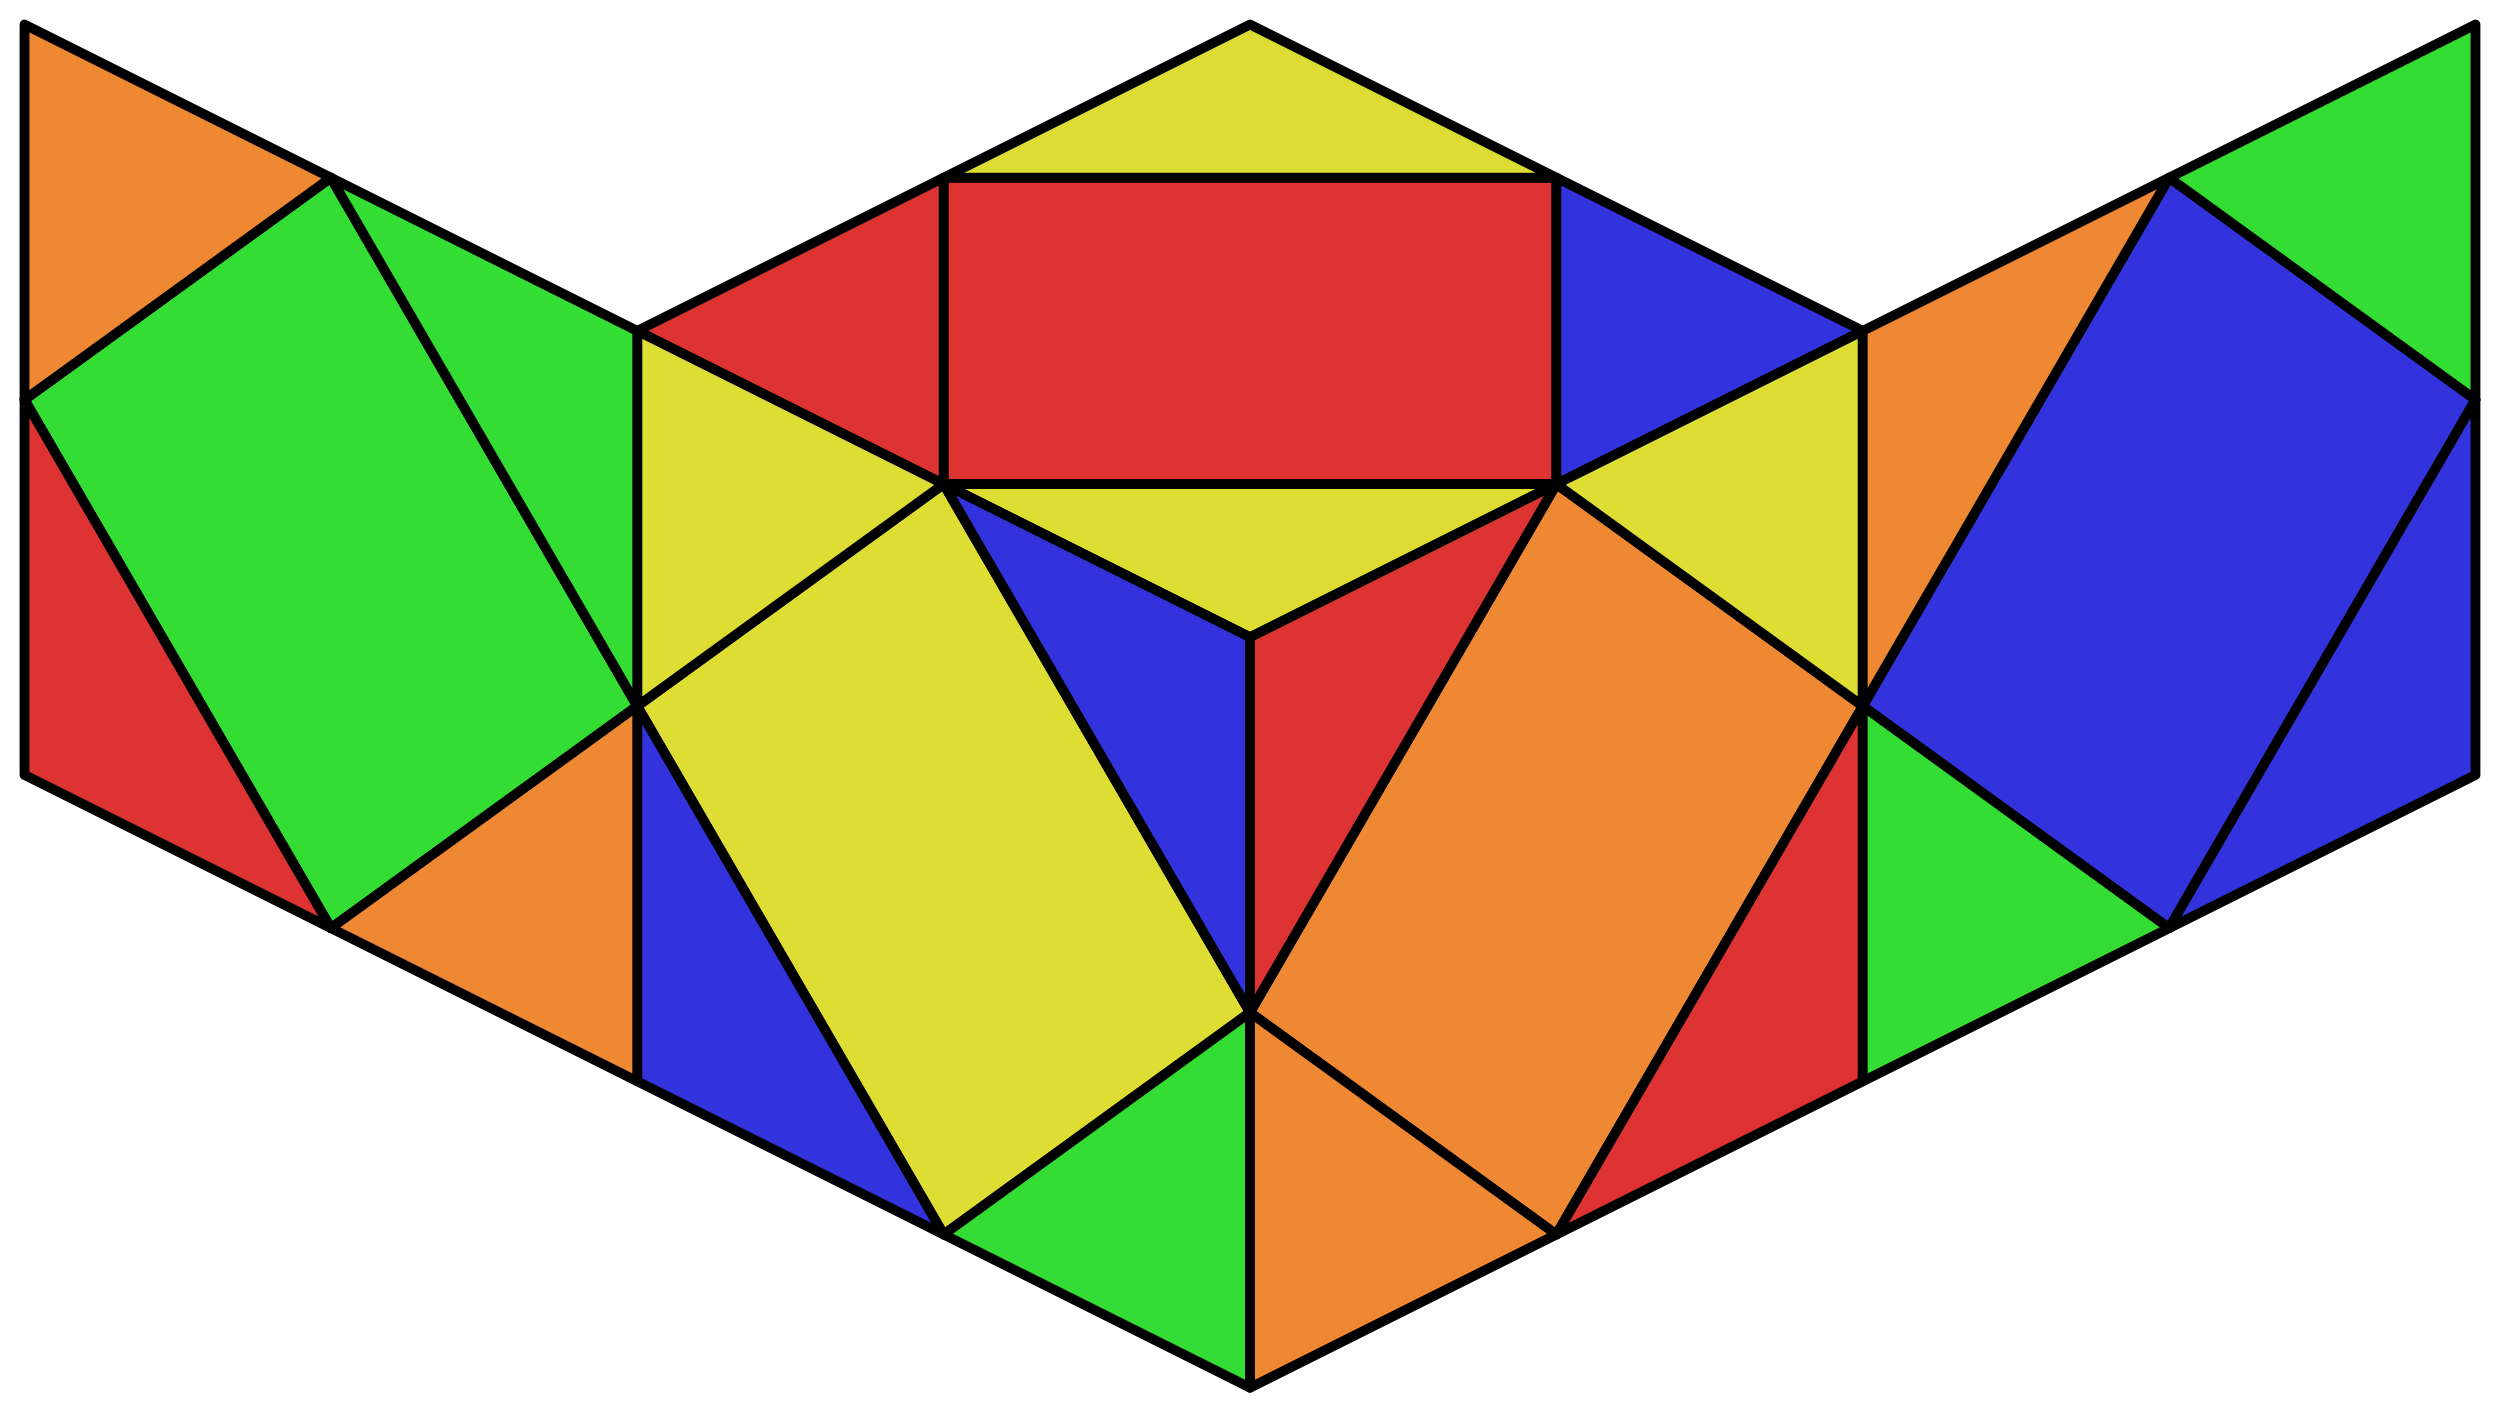
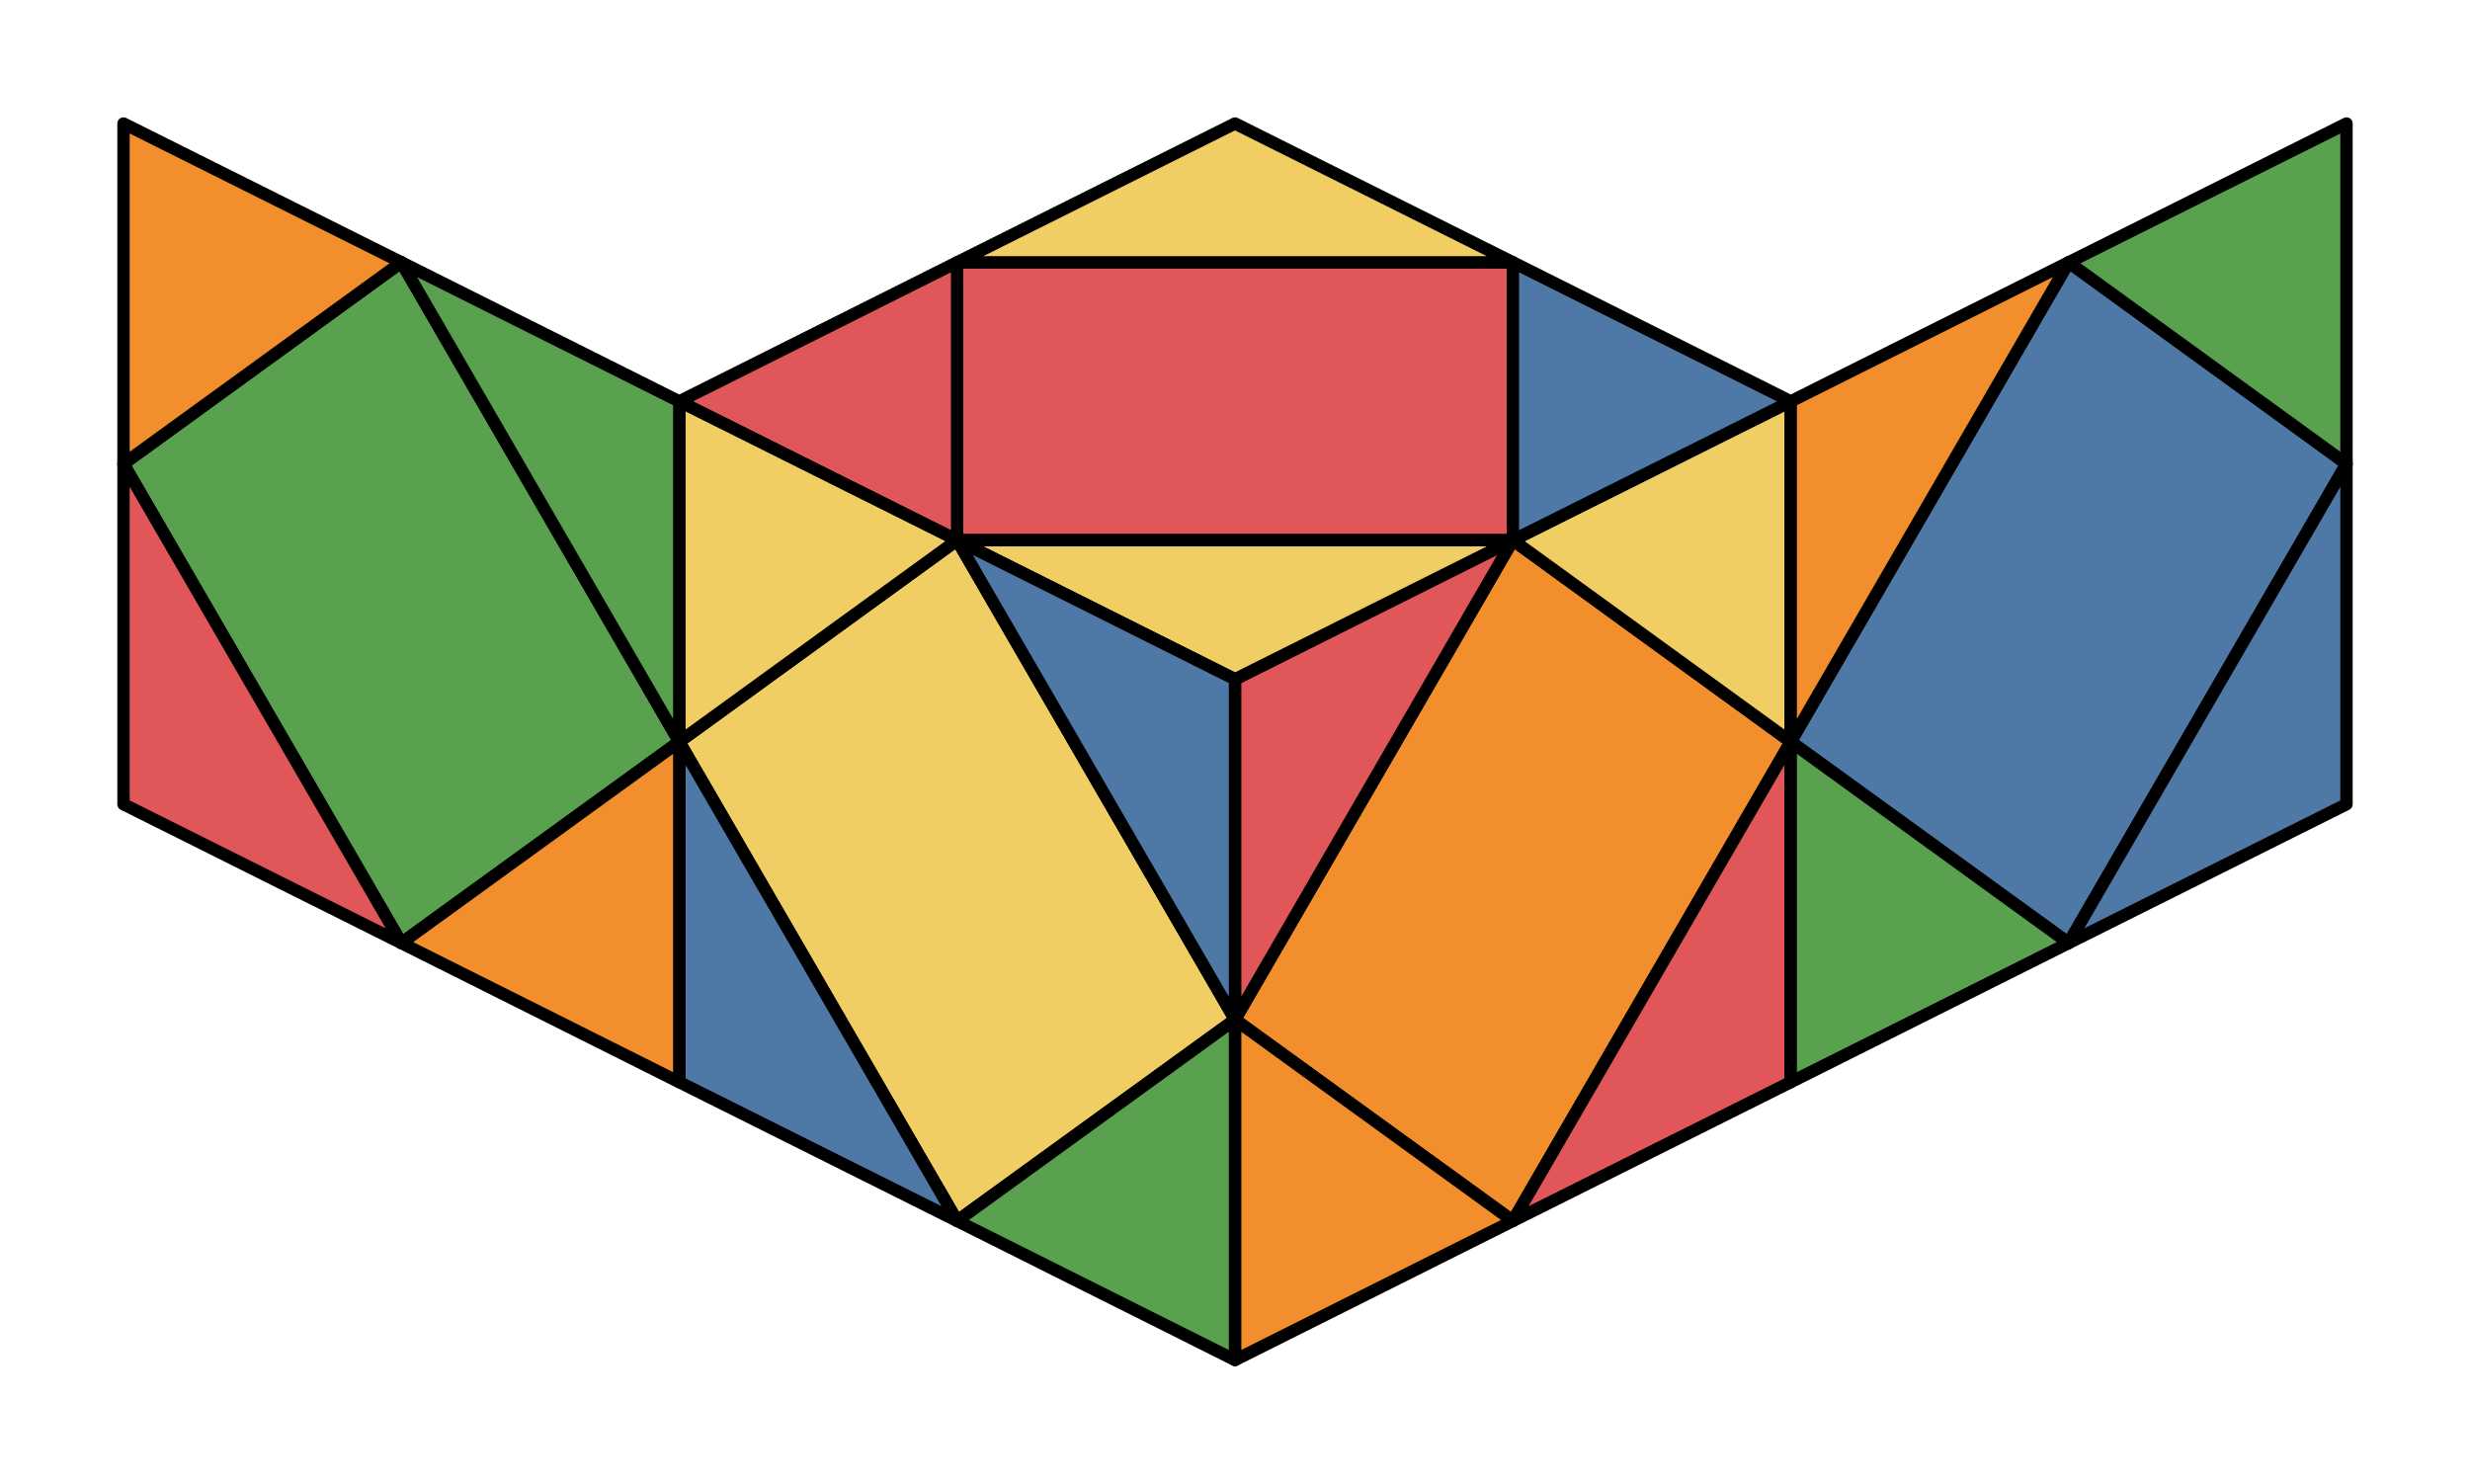
- <svg xmlns="http://www.w3.org/2000/svg" viewBox="0 0 510.0 288.093">
+ <svg xmlns="http://www.w3.org/2000/svg" viewBox="0 0 100.0 60.057">
  <style>
- polygon { stroke: black; stroke-width: 2px; stroke-linejoin: round;}
- .white {fill: #eee;}
- .green {fill: #3d3;}
- .red {fill: #d33;}
- .blue {fill: #33d;}
- .orange {fill: #e83;}
- .yellow {fill: #dd3;}
+ polygon { stroke: black; stroke-width: 0.5px; stroke-linejoin: round;}
</style>
-   <polygon class="red" points="192.5 98.75 317.5 98.75 317.5 36.25 192.5 36.25" />
-   <polygon class="yellow" points="192.5 98.75 255 206.547 192.5 251.843 130 144.047" />
-   <polygon class="orange" points="317.5 98.75 380 144.047 317.5 251.843 255 206.547" />
-   <polygon class="blue" points="442.5 36.25 505.0 81.547 442.5 189.343 380 144.047" />
-   <polygon class="green" points="67.5 36.25 130 144.047 67.5 189.343 5.0 81.547" />
-   <polygon class="red" points="192.5 36.25 130 67.5 192.5 98.75" />
-   <polygon class="yellow" points="192.5 98.75 255 130 317.5 98.75" />
-   <polygon class="blue" points="317.5 98.75 380 67.5 317.5 36.25" />
-   <polygon class="yellow" points="317.5 36.25 255 5 192.5 36.25" />
-   <polygon class="yellow" points="130 67.5 192.5 98.75 130 144.047" />
-   <polygon class="blue" points="192.5 98.75 255 130 255 206.547" />
-   <polygon class="green" points="255 206.547 192.5 251.843 255 283.093" />
-   <polygon class="blue" points="130 144.047 130 220.593 192.5 251.843" />
-   <polygon class="red" points="255 130 317.5 98.75 255 206.547" />
-   <polygon class="yellow" points="317.5 98.75 380 67.5 380 144.047" />
-   <polygon class="red" points="380 144.047 317.5 251.843 380 220.593" />
-   <polygon class="orange" points="255 206.547 255 283.093 317.5 251.843" />
-   <polygon class="orange" points="380 67.5 442.5 36.25 380 144.047" />
-   <polygon class="green" points="442.5 36.25 505.0 5 505.0 81.547" />
-   <polygon class="blue" points="505.0 81.547 442.5 189.343 505.0 158.093" />
-   <polygon class="green" points="380 144.047 442.5 189.343 380 220.593" />
-   <polygon class="orange" points="5.0 5.0 67.5 36.25 5.0 81.547" />
-   <polygon class="green" points="67.5 36.25 130 67.5 130 144.047" />
-   <polygon class="orange" points="130 144.047 67.5 189.343 130 220.593" />
-   <polygon class="red" points="5.0 81.547 5.0 158.093 67.5 189.343" />
+   <polygon fill="#E15759" points="38.75 21.87 61.25 21.87 61.25 10.62 38.75 10.62" />
+   <polygon fill="#F1CE63" points="38.75 21.87 50.00 41.28 38.75 49.43 27.50 30.03" />
+   <polygon fill="#F28E2B" points="61.25 21.87 72.50 30.03 61.25 49.43 50.00 41.28" />
+   <polygon fill="#4E79A7" points="83.75 10.62 95.00 18.78 83.75 38.18 72.50 30.03" />
+   <polygon fill="#59A14F" points="16.25 10.62 27.50 30.03 16.25 38.18 5.00 18.78" />
+   <polygon fill="#E15759" points="50.00 27.50 61.25 21.87 50.00 41.28" />
+   <polygon fill="#F1CE63" points="61.25 21.87 72.50 16.25 72.50 30.03" />
+   <polygon fill="#E15759" points="72.50 30.03 61.25 49.43 72.50 43.81" />
+   <polygon fill="#F28E2B" points="50.00 41.28 50.00 55.06 61.25 49.43" />
+   <polygon fill="#E15759" points="38.75 10.62 27.50 16.25 38.75 21.87" />
+   <polygon fill="#F1CE63" points="38.75 21.87 50.00 27.50 61.25 21.87" />
+   <polygon fill="#4E79A7" points="61.25 21.87 72.50 16.25 61.25 10.62" />
+   <polygon fill="#F1CE63" points="61.25 10.62 50.00 5.00 38.75 10.62" />
+   <polygon fill="#F1CE63" points="27.50 16.25 38.75 21.87 27.50 30.03" />
+   <polygon fill="#4E79A7" points="38.75 21.87 50.00 27.50 50.00 41.28" />
+   <polygon fill="#59A14F" points="50.00 41.28 38.75 49.43 50.00 55.06" />
+   <polygon fill="#4E79A7" points="27.50 30.03 27.50 43.81 38.75 49.43" />
+   <polygon fill="#F28E2B" points="72.50 16.25 83.75 10.62 72.50 30.03" />
+   <polygon fill="#59A14F" points="83.75 10.62 95.00 5.00 95.00 18.78" />
+   <polygon fill="#4E79A7" points="95.00 18.78 83.75 38.18 95.00 32.56" />
+   <polygon fill="#59A14F" points="72.50 30.03 83.75 38.18 72.50 43.81" />
+   <polygon fill="#F28E2B" points="5.00 5.00 16.25 10.62 5.00 18.78" />
+   <polygon fill="#59A14F" points="16.25 10.62 27.50 16.25 27.50 30.03" />
+   <polygon fill="#F28E2B" points="27.50 30.03 16.25 38.18 27.50 43.81" />
+   <polygon fill="#E15759" points="5.00 18.78 5.00 32.56 16.25 38.18" />
</svg>
